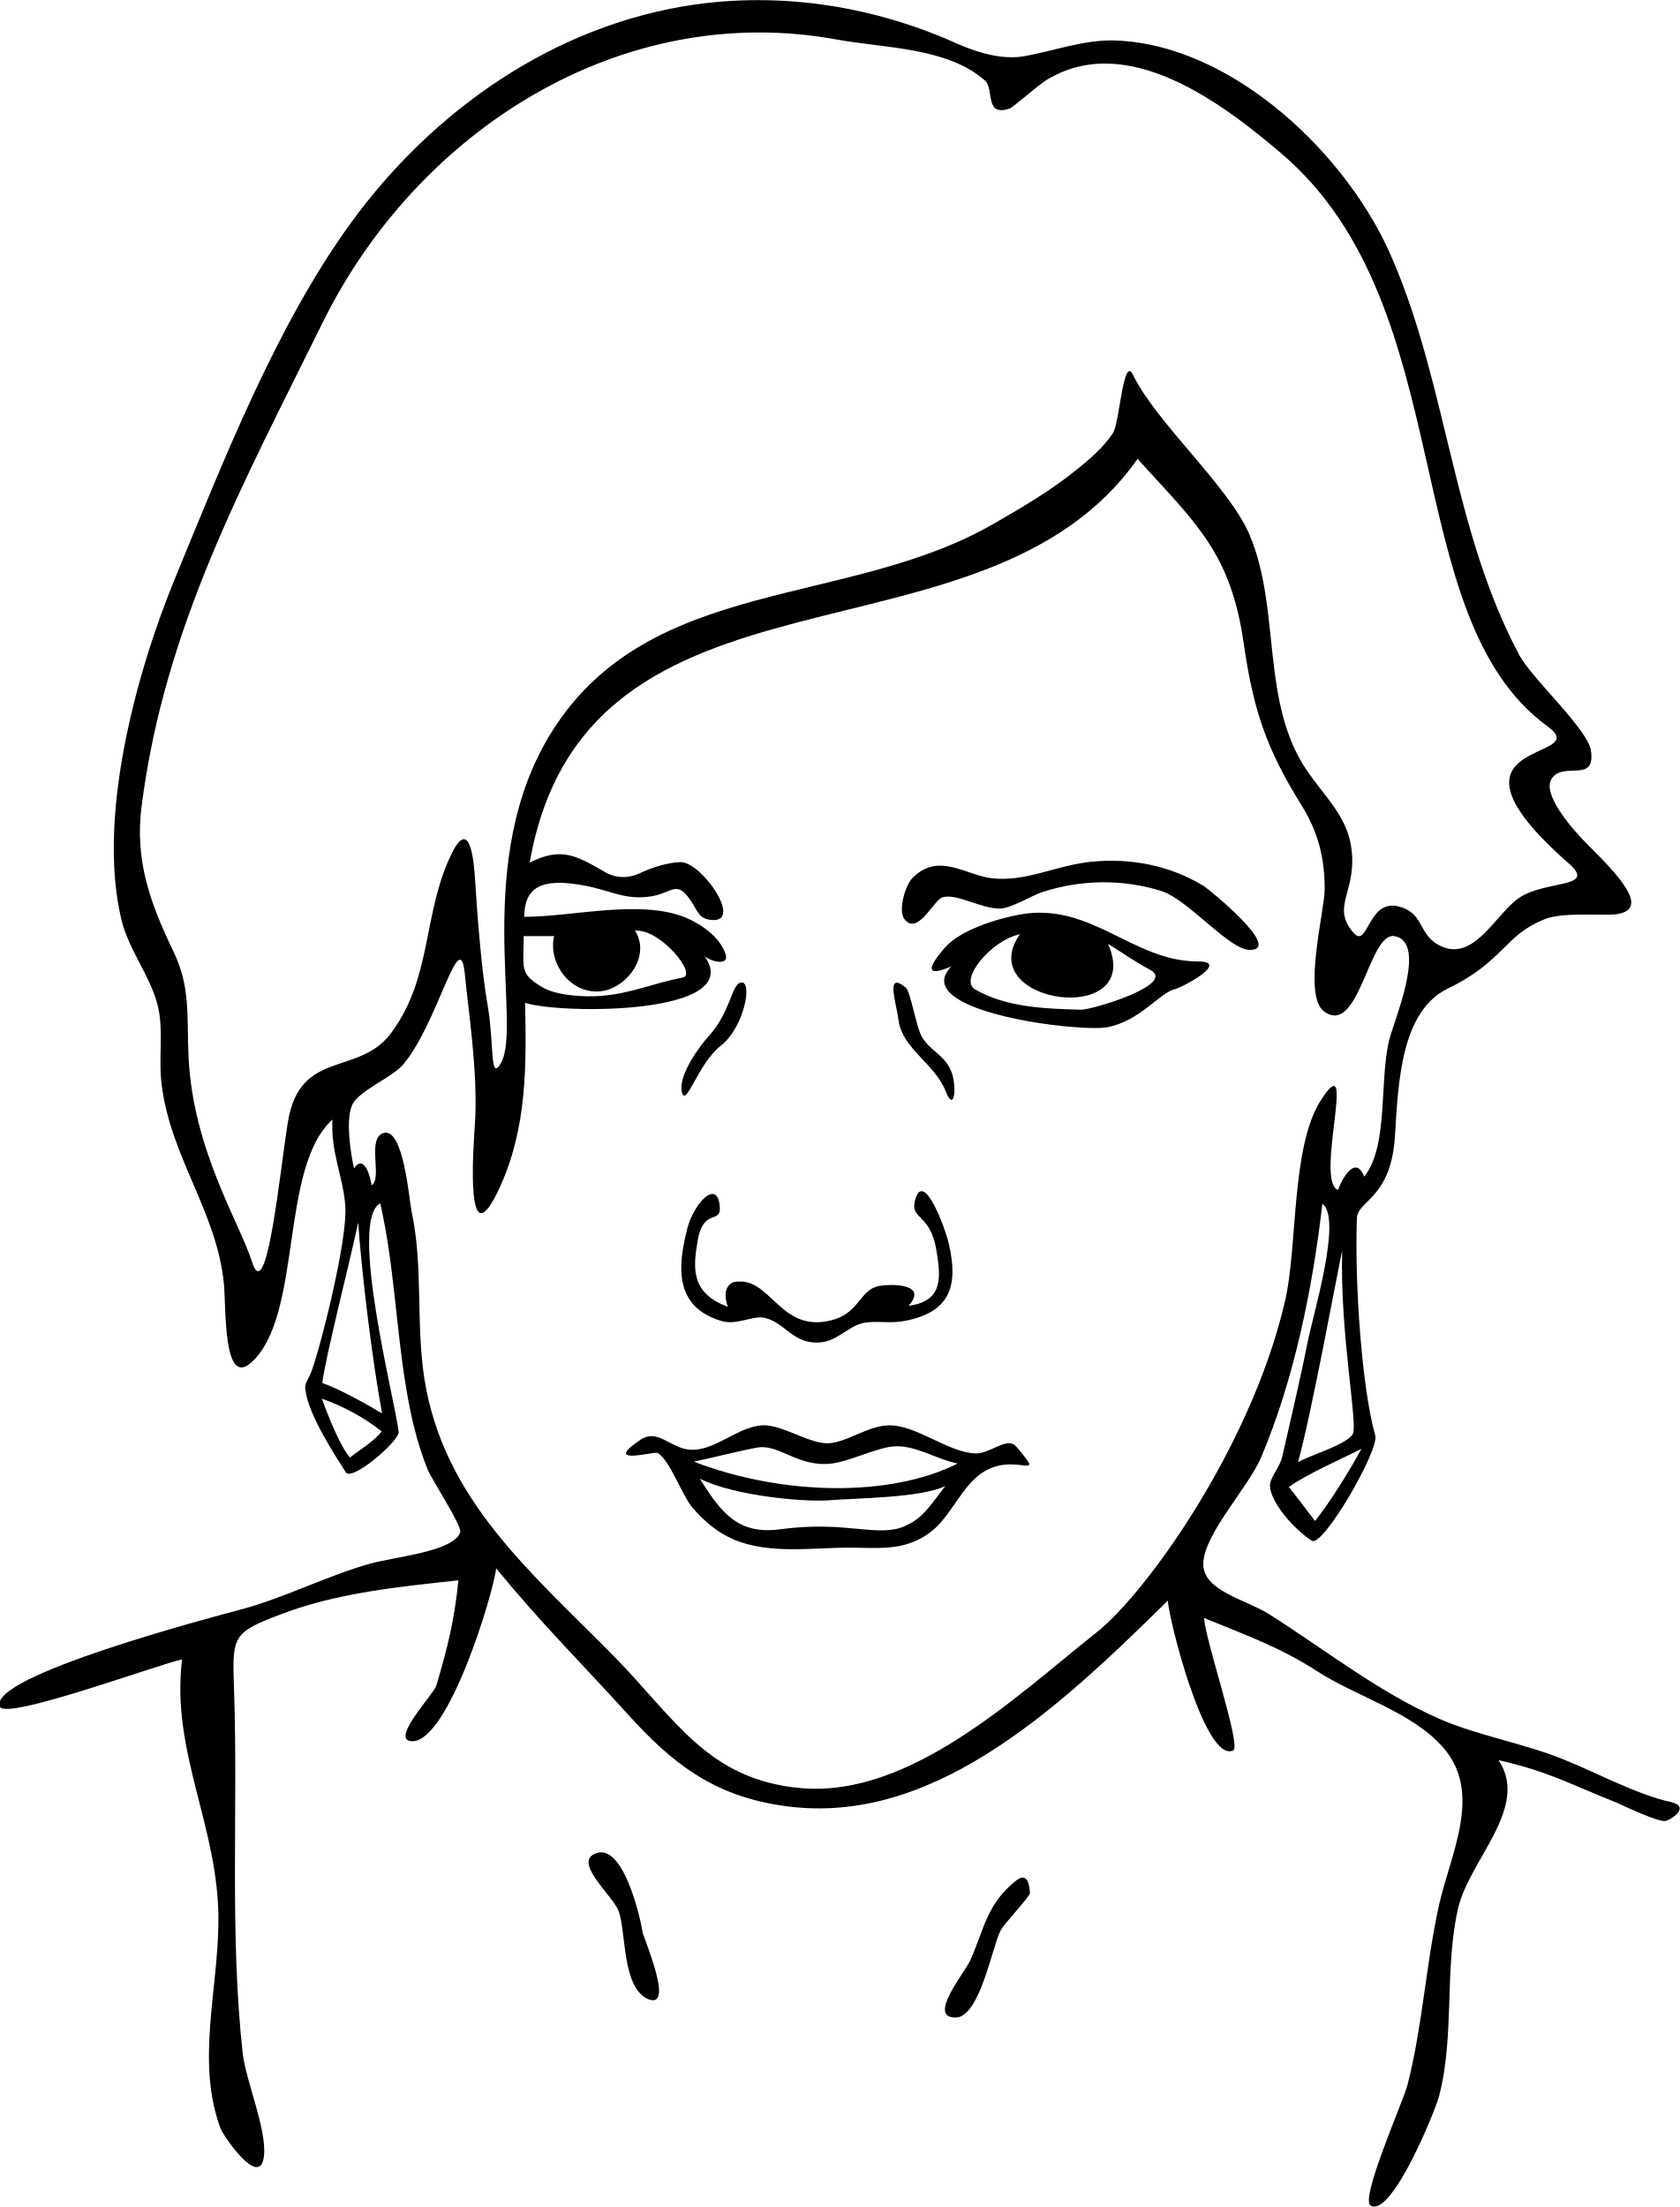
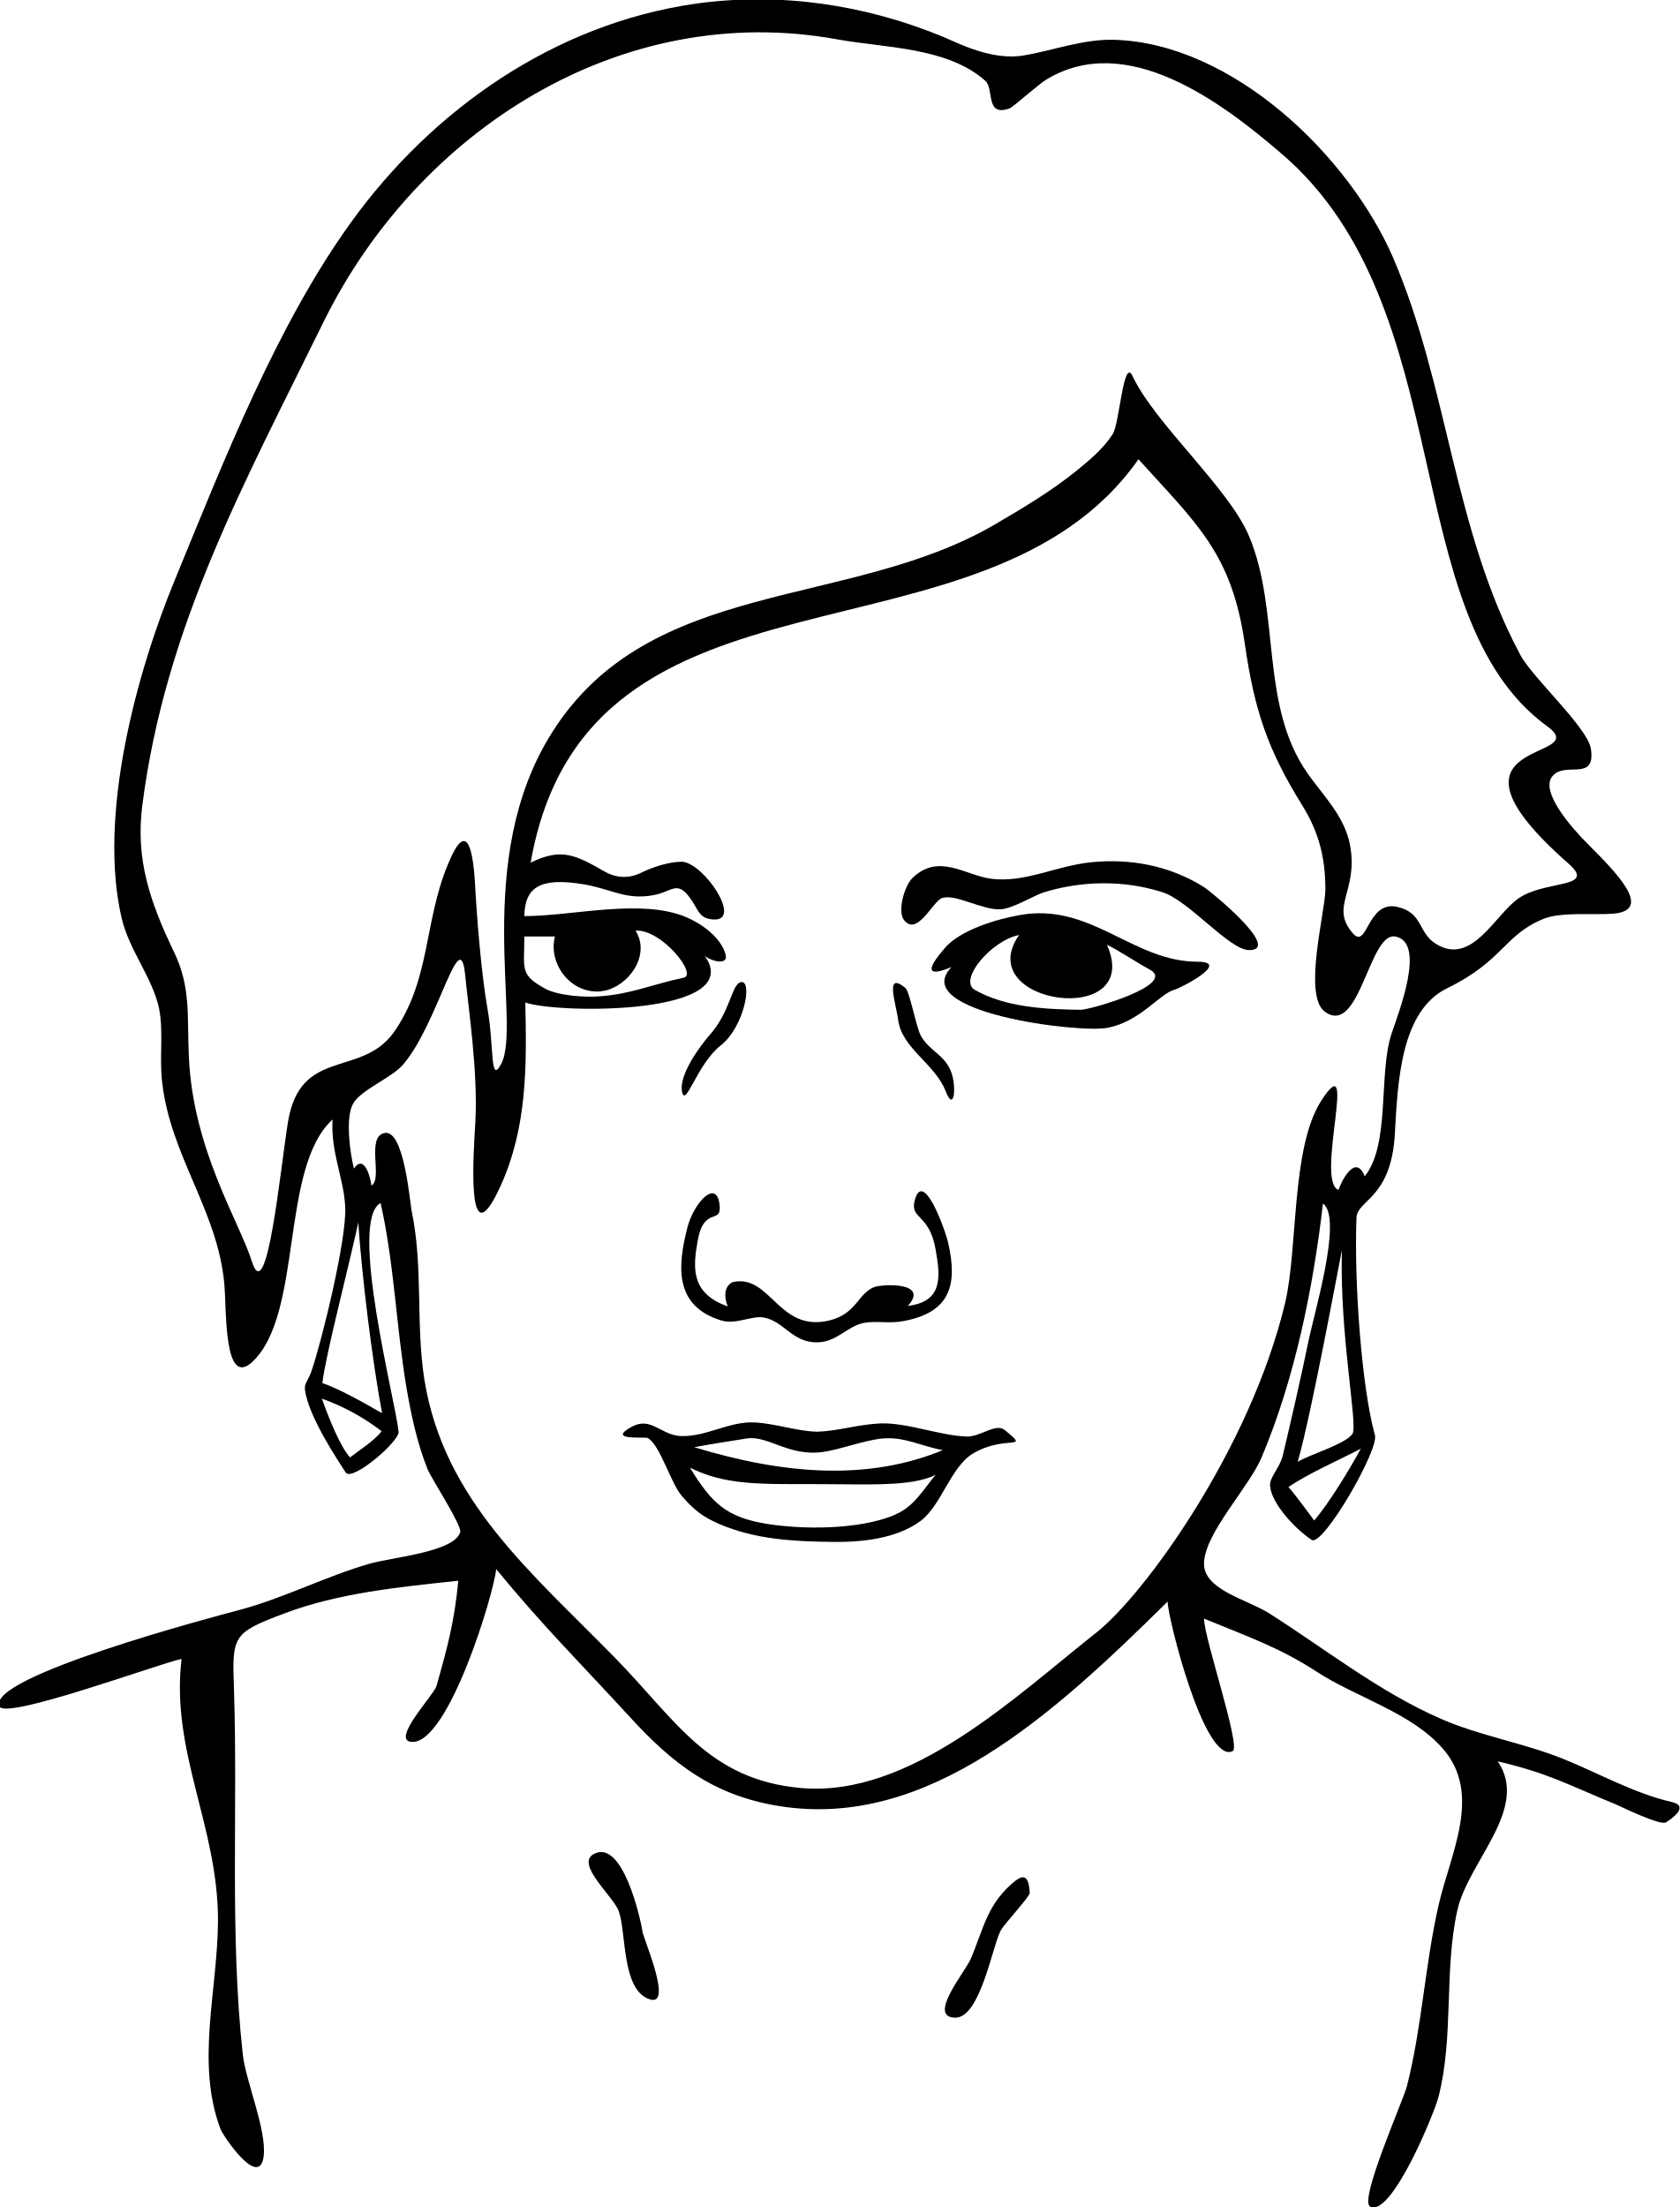
- <svg xmlns="http://www.w3.org/2000/svg" viewBox="0 0 365.3 480">
-   <path d="M363.6 392c-8.2-1.9-15.9-6.3-23.7-9.4-8.7-3.5-18.4-5.1-26.7-8.7-13.3-5.8-25.1-15.2-37.3-22.9-4.9-3.1-14.3-5-14.2-10.9.1-6.5 9.9-16.7 12.6-23.2 7.2-17 11.2-36.9 13.3-55.1 4.4 3.2-2.1 24.3-3.3 30.5-1.2 6.2-4 18.3-5.4 24.4-.6 2.6-2.8 4.7-2.7 6.5.2 3.8 5.5 9.6 9.1 11.9 2.4 1.5 14.7-19.7 13.8-22.9-2.9-10.2-4.5-32.8-4-47.2.1-4 7.5-4.2 8.3-18.1.7-11.5 1.3-27 11.5-31.9 12.3-6 12.2-11.6 21.1-15.1 3.8-1.5 11.4-.8 14.9-1 8.9-.7.5-9.1-5.6-15.2-3.9-3.9-10-11.2-7.8-14.4 2.6-3.8 9.6 1.2 8.5-6.1-.7-4.6-12.7-15.5-15.5-20.6-14.5-27-15.7-58.4-27.6-86.1-9.4-22.5-34.7-46.9-60.5-47.7-6.6-.2-13.3 2.3-19.5 3.4-7 1.3-14.6-2.7-17.7-4C188.1 1.1 169.4-1.6 151 1c-30.4 4.4-56.9 23-74.7 47.5-16.2 22.3-27.7 51.7-38.2 77.2-8.6 20.9-17 52.1-11.7 74.3 1.7 7 6.8 12.9 8.1 19.6 1 5 0 10.7.6 15.8 1.8 16.1 12 27.9 13.6 43.8.5 5.5-.2 22.9 6.1 17 11.1-10.4 5.9-42.2 17.5-52.7-.4 7.2 2.4 12.6 2.8 18.9.5 7-5.1 29.6-7.3 35.7-.8 2.2-1.6 2.6-1.4 4.1.7 5.8 7 15.1 8.8 18 1.3 2.1 11.7-6.8 11.5-8.8-.7-6.5-11-46-4-49.7 3 13.2 3.4 26.7 5.6 40 1 6.1 2.4 12.2 4.7 17.9.8 2 7.5 12.3 7.1 13.6-1.3 4.3-14.5 5.4-19.7 6.9-9.5 2.7-18.7 7.5-28.2 10C46.6 351.6-3 364.6 0 371.2c1.3 3 34.4-9.2 39.6-10.3-2.5 20.3 8.1 36.6 7.9 57.1-.1 15.1-4.9 30.7.5 45 .6 1.5 8.5 13.2 9.4 6 .7-5.7-3.9-16.4-4.6-22.3-2.9-26.1-1-53-1.9-79.2-.4-11.8-.5-12.4 10.7-16.6 12-4.5 25.2-5.8 38.1-7.2-.9 8.8-2.3 14.4-4.8 22.9-.6 1.9-10.1 11.8-5.4 12.1 8 .5 17.9-32.5 18.4-37.6 10.2 12.4 18 20 28.7 31.8 9.5 10.5 18.3 17.4 32.8 19.7 32.4 5.3 59.9-20.1 84.6-44.5 0 3.3 8 35.5 14.2 32.6 1.9-.9-6.3-24.6-6.3-28.8 9.2 3.8 16.4 6.3 24.6 11.6 8.5 5.5 20.6 8.8 27.4 16.6 8.6 9.9 1.6 23-.9 34.1-2.9 13-3.6 26.4-6.9 39.3-.9 3.5-10.4 24.8-8 26.2 4.6 2.6 14.1-20.7 14.9-23.9 3.4-13.1 1.1-27.6 4.1-40.7 2.4-10.6 15.7-22 8.8-32.3 11.2 2.6 15.2 5.1 25.8 9.3.9.4 9.4 4.5 10.7 3.9 1.5-.5 5-3.1 1.2-4-3.3-.8 1.2.2 0 0zm-71.7-120c-.5 18.3 3.5 37.9 2.3 39.9-1.3 2.3-9.3 4.6-11.9 6.1 2.9-10.3 8.8-42.5 9.6-46zm-11.6 51.4c4.1-2.9 11.3-6 15.8-8.3-2.5 4.6-6.8 11.6-10.1 15.7-.4-.5-4.2-5.6-5.7-7.4zM62.6 244.1c-1.7 10.5-4.6 40.5-7.8 30.3-2.7-8.5-12.9-24.4-13.8-44.7-.4-8.6.5-15-3.3-22.8-5.2-10.8-8.4-20-6.9-31.6 5-39.1 22.2-70.3 39.5-105.4C90.9 28.4 135.1 0 182 8.6c10.5 1.9 24 1.7 32.2 8.9 2.1 1.8-.2 8 5.4 6.1.7-.2 6.3-5.2 8-6.2 17.5-10.7 38.2 5 51.1 16C318 66.9 303.6 134 336.6 158c10.6 7.7-27.1 2 4.6 29.8 6.3 5.5-5.2 3.5-11 7.6-5.1 3.6-10 14.6-17.7 9.9-4.1-2.5-2.9-6.9-8.5-8.2-6.5-1.5-6.5 9.3-9.6 5.8-5.2-5.9 1.1-9.1-.6-19.1-1.1-6.4-5.6-10.5-9.2-15.7-10.6-14.9-5.9-35.3-12.8-51.7-4.4-10.5-20.4-24.5-25.4-34.9-2.1-4.3-2.9 10.3-4.3 12.6-2 3.1-5 5.7-7.9 8-5.5 4.5-11.8 8.2-17.9 11.7-31.8 18.5-74.8 11.3-96.2 45.2-17.6 27.9-6.5 63.7-11.1 72.1-2.5 4.5-1.5-3.9-2.9-12.2-1.4-7.8-2.3-19.9-2.8-27.9-.5-7.6-2-12.9-6-3.3-5.2 12.4-3.7 25.1-11.9 36.5-7 10.2-20.2 3.6-22.8 19.9zm68.6-28.6c5.5-1 10.3-7.8 6.9-13.1 5.6-.4 13.6 9.6 10.4 10.2-6.7 1.3-11.2 3.5-17.9 4-3.4.3-9.4-.1-12.3-1.7-5.5-3.1-4.4-4.2-4.4-11.3h6.6c-1.4 6.3 4.1 13.1 10.7 11.9 6.3-1.1-8.4 1.5 0 0zM70 304.2c4.6 1.6 9.2 4.1 13 7.1-1.5 2.1-4.9 4.1-6.9 5.7-2-2.3-4.5-8.4-6.1-12.8zm7.9-38.3c.8 11.4 3.1 30.3 5.2 41.5-3-1.8-9.6-5.5-13-6.6.7-5.8 5.7-25.1 7.8-34.9zm160.5 89.2C221 368.9 198 391 174.2 388.9c-20.2-1.8-27.3-15-40.5-28.5-18.1-18.4-37.2-34.1-41.4-60.5-1.9-12.3-.2-24.4-2.8-36.5-.5-2.3-1.7-18.1-6-17-3.9 1-.2 10-2.7 11.4-.1-1.3-1.5-7.1-3.8-3.7-.8-3.4-1.9-11-.3-14 1.6-3 8.5-5.7 11-8.6 7.6-9 12.3-30.9 13.4-19.6.7 7.5 2.9 21.4 2.2 32.4-.4 5.8-2.2 30.7 5.5 13.7 5.8-12.8 5.7-26.2 5.4-39.9 7.4 2.5 48.3 2.8 39-10.2.9 1 5.5 2.5 4.6-.4-1.2-3.7-5.3-6.5-8.6-7.9-9.9-4.1-24.6-.2-35.2-.2.1-6.3 3.5-8.6 13.1-6.8 5.9 1.1 8.9 3.3 14.8 2.3 4.4-.8 5.3-3.6 8.4 1.1 1.5 2.2 1.7 4 4.8 4.1 6.2.2-2.2-12.2-6.9-12.6-2.8 0-6.5 1.2-9 2.4-2.1 1-5 1.4-7.9-.4-6.1-3.5-9.3-5.3-16.1-1.9 12.3-70.1 98.5-39.8 132.2-87.8 12.8 14.1 20.3 20.5 23.1 40.2 2.1 14.6 5 23 12.6 35.2 3.6 5.8 5 11.4 5 18.2 0 4.7-4.9 23.2-.1 26.6 7.6 5.5 9.7-17.4 15.3-16.4 6.8 1.2.7 16.4-.8 21.3-2.8 8.8-.2 24-5.8 31-2.1-5.3-5.3 1.6-5.7 2.9-5.2-1.9 4.5-32.4-3.8-19.4-6.5 10.3-4.9 31.9-7.8 43.9-7.5 31.9-30.5 63.6-41 71.8z" />
-   <path d="M271.8 206.6c7.4 0-8.9-13.2-10-13.9-7.4-4.5-15.8-6.1-24.3-5.3-8 .8-14.3 4.5-21.9 3.6-5.6-.7-11.5-5.7-17.1-.1-1.7 1.7-3.2 7.2-1.8 9 2.8 3.7 6.3-4 8.2-4.7 2.9-1.1 8.8 2.6 12.7 2.4 2.4-.1 7-2.9 9.1-3.6 8.4-2.7 17.6-2.9 26.2-.1 5.8 2.1 14.5 12.7 18.9 12.7zm-115 20.8c5.1-4 7-14.3 4.3-13.7-2.1.5-2.1 6.3-7 11.7-1.6 1.7-6.7 8.4-5.8 12.1.9 3.6 3.4-6.1 8.5-10.1z" />
-   <path d="M260.5 209.1c-14.2 0-23.2-13-38.7-10.2-4.9.9-12.9 3.3-16.3 7.2-1.1 1.3-6.6 7.5 1.4 4.1-9.6 9.8 27.9 14.4 34 13.2 7-1.4 11.2-7.3 14.4-8.2 1.4-.2 12.6-6.1 5.2-6.1zm-10.4 1.8c6.1 3.2-12.9 8.8-15 8.7-7.7-.2-16.3-.5-23-4.4-3.7-2.1 3.6-10.8 9.7-12-10.5 15.2 27.2 20.4 19.2 2.1 2.5 1.5 5.7 3.8 9.1 5.6zM221 314.6c-1.9-2.3-5.8 1.7-8.9 1.5-5.9-.2-13-6.3-18.9-6.1-4.8.2-9.1 3.8-13.2 3.9-4 0-9.2-3.6-13.4-3.9-5.6-.3-10.8 5.6-16.4 5.3-4.4-.2-7.1-4.8-11-2.1-8.4 5.7 3.1 2.4 3.8 2.8 2.7 1.5 5.3 9.2 7.6 11.9 2.6 3 5.3 5.3 8.9 6.9 8 3.4 17.6 1.7 26 1.8 6.4.1 11.6.6 16.9-3.4 4.5-3.4 6.8-10.3 11.7-13.2 7.1-4.2 13.7 2.6 6.9-5.4zm-40.1 3.7c3.6-.4 9.5-3.3 13.2-3.7 4.8-.5 9.5 2.8 14.2 3.7-14.7 7.4-38.1 7-57.4-.4 2.1-.4 11.8-2.8 14-3.1 4.6-.7 8.8 4.4 16 3.5zm16.4 13.4c-6.2 3-12.7-1.1-27.6.9-9 1.2-12.7-3.3-17.5-11 7.6 3.8 22.9 5.1 28 4.7 6.2-.5 20-.5 25.4-3.1-2.6 3.2-4.4 6.6-8.3 8.5-2.8 1.3 2.7-1.4 0 0zm8.4-94.3c1.9 4.9 2.5-1.4 1.1-4.6-1.5-3.5-4.6-4.2-6.4-7.5-1.1-1.9-2.4-9.7-3.4-10.5-4.6-3.8-2 3.5-1.6 7 .8 6.3 8 9.6 10.3 15.6.3.8-1.5-3.9 0 0zm-66 182.6c-.4-2.8-4.3-20.1-10.6-16.7-4.1 2.2 4.5 9.3 5.5 12.5 1.6 4.7.7 16.6 6.4 19 5.8 2.3-1-13.1-1.3-14.8-.8-6 .6 4.2 0 0zm81.3-11c-6.3 5-6.9 10.3-9.9 17.2-1.3 2.9-9.5 12.6-3.3 12.6 5.3 0 8-15.5 9.8-18.9.8-1.6 6.5-7.5 6.4-8.2-.1-1.2-.3-4.8-3-2.7-6.3 5 .9-.7 0 0zm-61.6-130.1c-2 .9-1.8 3.5-1.1 5.3-8-2.9-7.6-8.3-6.6-14.2 1.3-7.8 5.4-3.3 4.8-8-.7-5.5-5.6-.2-7 5.1-2.1 8.2-3 17.1 7.4 20.2 3.3 1 6.7-1.2 9.3-.7 4.3.9 6.1 5.4 11.4 5.4 4.5 0 6.5-3.5 10.3-4.3 2.8-.5 5.6.2 8.8-.4 10.1-1.9 11.8-7.8 9.6-17-.7-3.1-5.5-16.2-7.3-9.2-1.1 4.2 3.2 2.7 4.6 10.5 1.1 6.4 1.5 11.4-6 12.4 4.8-5.3-5.5-4.8-7.2-4.1-3.6 1.3-3.8 5.9-9.8 7.3-11.3 2.7-13.1-10.2-21.2-8.3-1.3.3 3.2-.7 0 0z" />
+ <svg xmlns="http://www.w3.org/2000/svg" viewBox="0 0 346 454.6">
+   <path d="M344.4 371.2c-7.8-1.8-15-5.9-22.4-8.9-8.2-3.3-17.4-4.8-25.3-8.3-12.6-5.5-23.8-14.4-35.3-21.7-4.6-2.9-13.5-4.8-13.4-10.3.1-6.2 9.4-15.8 11.9-21.9 6.8-16.1 10.6-34.9 12.6-52.2 4.2 3-2 23.1-3.1 28.9-1.2 5.9-3.8 17.3-5.2 23.1-.6 2.4-2.7 4.4-2.6 6.1.2 3.6 5.2 9 8.6 11.2 2.3 1.4 13.9-18.6 13-21.6-2.7-9.7-4.3-31.1-3.8-44.7.1-3.8 7.1-3.9 7.9-17.2.6-10.9 1.2-25.6 10.9-30.2 11.6-5.7 11.6-11 19.9-14.3 3.6-1.4 10.8-.7 14.2-1 8.4-.7.5-8.6-5.3-14.4-3.7-3.7-9.5-10.6-7.4-13.7 2.5-3.6 9.1 1.2 8.1-5.8-.6-4.4-12.1-14.7-14.6-19.5-13.7-25.6-14.8-55.3-26.1-81.6-9.1-21.1-33.1-44.3-57.5-45-6.3-.2-12.6 2.2-18.5 3.2-6.7 1.2-13.8-2.6-16.7-3.8C178.1.9 160.4-1.7 143 .8c-28.8 4.2-53.9 21.7-70.7 45C57 67 46.1 94.9 36.2 119c-8.2 19.7-16.1 49.3-11.1 70.3 1.6 6.6 6.4 12.2 7.7 18.6.9 4.8 0 10.1.6 15 1.7 15.2 11.4 26.4 12.8 41.5.5 5.2-.2 21.7 5.8 16.1 10.5-9.9 5.6-40 16.5-49.9-.4 6.8 2.3 12 2.6 17.9.4 6.6-4.9 28-6.9 33.8-.7 2.1-1.5 2.5-1.4 3.9.7 5.5 6.6 14.3 8.4 17.1 1.3 2 11.1-6.4 10.9-8.4-.6-6.2-10.4-43.6-3.7-47.1 2.8 12.5 3.2 25.3 5.3 37.9 1 5.8 2.2 11.5 4.4 17 .8 1.9 7.1 11.6 6.7 12.9-1.3 4.1-13.7 5.1-18.7 6.5-9 2.6-17.7 7.1-26.7 9.5-5.3 1.4-52.3 13.8-49.5 19.9 1.3 2.8 32.5-8.7 37.5-9.8-2.3 19.2 7.6 34.6 7.5 54.1-.1 14.3-4.6 29.1.5 42.7.5 1.4 8 12.5 8.9 5.7.7-5.4-3.7-15.5-4.3-21.1-2.7-24.7-1-50.2-1.8-75-.4-11.1-.4-11.7 10.2-15.7 11.3-4.3 23.9-5.5 36-6.8-.8 8.4-2.2 13.6-4.5 21.7-.5 1.8-9.5 11.2-5.1 11.5 7.6.5 17-30.8 17.4-35.6 9.6 11.7 17 19 27.2 30.1 9 9.9 17.4 16.5 31 18.7 30.7 5 56.7-19 80.1-42.1 0 3.2 7.6 33.6 13.4 30.8 1.8-.8-5.9-23.3-5.9-27.3 8.7 3.6 15.5 5.9 23.3 11 8 5.2 19.5 8.4 25.9 15.8 8.2 9.4 1.5 21.7-.9 32.3-2.8 12.3-3.4 25-6.5 37.2-.9 3.3-9.9 23.5-7.6 24.8 4.4 2.4 13.4-19.6 14.1-22.6 3.2-12.4 1.1-26.1 3.9-38.5 2.3-10.1 14.9-20.9 8.3-30.6 10.6 2.5 14.4 4.8 24.4 8.9.9.4 8.9 4.3 10.2 3.7 1.5-.9 4.8-3.4 1.3-4.2-3.2-.8 1 .2 0 0zm-68-113.7c-.5 17.4 3.3 35.9 2.2 37.8-1.3 2.1-8.8 4.3-11.3 5.8 2.8-9.7 8.4-40.2 9.1-43.6zm-11 48.8c3.9-2.7 10.7-5.7 14.9-7.9-2.4 4.4-6.4 11-9.6 14.8-.3-.4-3.8-5.2-5.3-6.9zM59.3 231.2c-1.6 10-4.3 38.3-7.4 28.7-2.5-8.1-12.2-23.1-13-42.3-.4-8.2.5-14.2-3.1-21.6-4.9-10.2-7.9-19-6.5-30 4.7-37 21.1-66.6 37.4-99.8C86.1 26.9 127.9 0 172.4 8.1c10 1.8 22.7 1.6 30.5 8.5 2 1.7-.1 7.6 5.1 5.7.6-.2 6-5 7.5-5.9 16.6-10.1 36.2 4.7 48.4 15.2 37.2 31.7 23.5 95.3 54.8 118 10 7.3-25.7 1.9 4.4 28.3 5.9 5.2-4.9 3.3-10.4 7.2-4.8 3.4-9.5 13.8-16.8 9.4-3.9-2.3-2.7-6.5-8.1-7.7-6.2-1.4-6.1 8.8-9.1 5.5-4.9-5.6 1.1-8.6-.6-18.1-1.1-6-5.3-10-8.7-14.8-10-14.1-5.6-33.4-12.1-48.9-4.1-9.9-19.4-23.2-24-33-1.9-4.1-2.7 9.8-4.1 11.9-1.9 3-4.8 5.4-7.5 7.6-5.2 4.2-11.1 7.7-16.9 11.1-30.1 17.5-70.9 10.7-91.1 42.8-16.7 26.4-6.1 60.4-10.5 68.3-2.3 4.3-1.4-3.7-2.8-11.5-1.3-7.4-2.2-18.9-2.6-26.4-.5-7.2-1.9-12.3-5.6-3.1C87.3 190 88.7 202 81 212.8c-6.8 9.2-19.2 2.9-21.7 18.4zm65-27.1c5.2-.9 9.8-7.4 6.6-12.4 5.3-.4 12.9 9.1 9.9 9.7-6.3 1.3-10.6 3.3-17 3.8-3.3.3-8.9-.1-11.6-1.6-5.2-2.9-4.2-4-4.2-10.7h6.3c-1.5 5.9 3.7 12.3 10 11.2 5.9-1.1-8 1.4 0 0zm-58 84c4.3 1.5 8.7 3.9 12.3 6.7-1.5 2-4.6 3.9-6.5 5.4-2-2.2-4.3-7.9-5.8-12.1zm7.5-36.3c.7 10.8 2.9 28.7 4.9 39.3-2.9-1.7-9.1-5.2-12.3-6.2.6-5.5 5.4-23.8 7.4-33.1zm152 84.5c-16.5 13-38.2 34-60.8 32-19.2-1.7-25.9-14.2-38.4-26.9-17.1-17.5-35.2-32.3-39.2-57.3-1.8-11.6-.2-23.1-2.6-34.6-.4-2.1-1.6-17.2-5.7-16.1-3.7.9-.2 9.5-2.6 10.8-.1-1.3-1.4-6.7-3.6-3.5-.8-3.2-1.8-10.4-.2-13.3 1.5-2.9 8.1-5.4 10.4-8.2 7.2-8.5 11.6-29.2 12.7-18.5.7 7.1 2.7 20.3 2.1 30.6-.3 5.5-2.1 29 5.2 13 5.5-12.1 5.4-24.8 5.1-37.8 7 2.4 45.8 2.6 36.9-9.7.9 1 5.2 2.4 4.3-.4-1.1-3.5-5-6.2-8.1-7.5-9.3-3.9-23.3-.2-33.3-.2.1-6 3.3-8.1 12.5-6.5 5.6 1 8.4 3.2 14 2.2 4.1-.7 5-3.4 8 1.1 1.4 2.1 1.6 3.8 4.6 3.9 5.8.2-2.1-11.6-6.6-11.9-2.7 0-6.1 1.1-8.5 2.3-2 1-4.7 1.3-7.5-.3-5.8-3.3-8.8-5-15.2-1.8 11.6-66.4 93.3-37.7 125.2-83.1 12.1 13.4 19.2 19.4 21.9 38 2 13.8 4.7 21.8 11.9 33.4 3.4 5.5 4.7 10.8 4.7 17.2 0 4.5-4.7 21.9-.1 25.2 7.2 5.2 9.1-16.5 14.5-15.5 6.4 1.2.7 15.6-.8 20.1-2.7 8.3-.2 22.7-5.5 29.3-2-5-5 1.5-5.4 2.8-4.9-1.8 4.3-30.6-3.6-18.3-6.2 9.8-4.7 30.2-7.4 41.6-7.2 30.1-29 60.1-38.9 67.9z" />
+   <path d="M257.3 195.7c7 0-8.4-12.5-9.5-13.1-7-4.3-14.9-5.8-23-5-7.6.8-13.6 4.3-20.7 3.4-5.3-.7-10.8-5.4-16.2-.1-1.6 1.6-3.1 6.8-1.7 8.6 2.7 3.5 5.9-3.8 7.8-4.5 2.7-1 8.3 2.5 12.1 2.3 2.3-.1 6.7-2.7 8.6-3.4 7.9-2.5 16.7-2.7 24.8-.1 5.5 1.8 13.7 11.9 17.8 11.9zm-108.8 19.6c4.8-3.8 6.6-13.5 4.1-13-2 .5-2 6-6.6 11.1-1.5 1.7-6.3 8-5.5 11.5.7 3.4 3.1-5.8 8-9.6z" />
+   <path d="M246.7 198.1c-13.4 0-22-12.3-36.7-9.6-4.7.8-12.3 3.1-15.4 6.8-1 1.2-6.3 7.1 1.4 3.9-9.1 9.3 26.4 13.7 32.2 12.5 6.6-1.3 10.6-6.9 13.6-7.8 1.3-.3 11.9-5.8 4.9-5.8zm-9.9 1.6c5.8 3.1-12.2 8.3-14.2 8.3-7.3-.1-15.5-.5-21.8-4.1-3.5-2 3.4-10.2 9.1-11.3-10 14.4 25.8 19.3 18.1 2 2.5 1.2 5.7 3.4 8.8 5.1zM207 294.6c-1.9-1.6-5 1.4-7.9 1.3-5.6-.2-12.2-2.9-17.8-2.7-4.5.2-8.9 1.6-12.9 1.7-3.8 0-8.8-1.7-12.9-1.9-5.3-.3-10 3-15.3 2.8-4.1-.2-6.1-4.1-10.1-1.9-5.3 2.9 2.7 2 3.3 2.3 2.6 1.4 4.8 9.5 7.1 12 2.4 2.8 4.2 4.2 7.6 5.7 7.5 3.2 15.2 3.6 23.2 3.7 6 .1 13.3-.6 18.3-4.3 4.3-3.2 6.2-11.1 10.8-13.9 6.8-4 12-.4 6.6-4.8zm-37.7 4.5c3.4-.4 8.9-2.5 12.5-2.8 4.5-.4 8 1.6 12.4 2.4-15.5 6.4-32.8 5-51.2-.6 2-.4 8.8-1.5 10.8-1.8 4.3-.7 8.6 3.7 15.5 2.8zm15.5 12.7c-5.9 2.8-17 3.6-26.8 2.1-8.5-1.4-11.4-4.3-15.9-11.6 7.2 3.6 14.2 3.4 25.5 3.4 11.2 0 20 .6 25.1-1.9-2.5 3-4.2 6.2-7.9 8-2.6 1.2 2.6-1.3 0 0zm10-87c1.8 4.6 2.3-1.3 1-4.3-1.4-3.3-4.3-4-6.1-7.1-1-1.8-2.3-9.1-3.2-9.9-4.4-3.6-1.9 3.3-1.5 6.6.8 5.9 7.6 9 9.8 14.7.3.8-1.4-3.7 0 0zm-62.5 172.9c-.4-2.7-4.1-19-10-15.8-3.9 2.1 4.2 8.8 5.2 11.9 1.5 4.5.6 15.7 6 17.9 5.5 2.3-1-12.3-1.2-14-.8-5.7.6 4 0 0zm77-10.4c-6 4.7-6.6 9.8-9.4 16.3-1.2 2.7-9 12-3.1 12 5.1 0 7.6-14.7 9.3-17.9.8-1.5 6.1-7.1 6-7.8-.1-1.2-.2-4.6-2.8-2.6-6 4.8.8-.7 0 0zm-58.4-123.2c-1.9.9-1.7 3.3-1 5-7.6-2.7-7.2-7.9-6.2-13.5 1.3-7.4 5.1-3.1 4.5-7.6-.7-5.2-5.3-.2-6.6 4.8-2 7.8-2.9 16.2 7 19.2 3.1.9 6.3-1.1 8.8-.6 4.1.8 5.8 5.1 10.8 5.1 4.2 0 6.2-3.3 9.7-4 2.6-.5 5.3.2 8.3-.4 9.5-1.8 11.1-7.4 9.1-16.1-.7-3-5.2-15.3-6.9-8.7-1 3.9 3 2.6 4.3 10 1.1 6 1.4 10.8-5.7 11.7 4.5-5-5.2-4.5-6.9-3.9-3.4 1.3-3.6 5.5-9.3 6.9-10.5 2.5-12.1-9.7-19.9-7.9-1.2.3 3.1-.7 0 0z" />
</svg>
